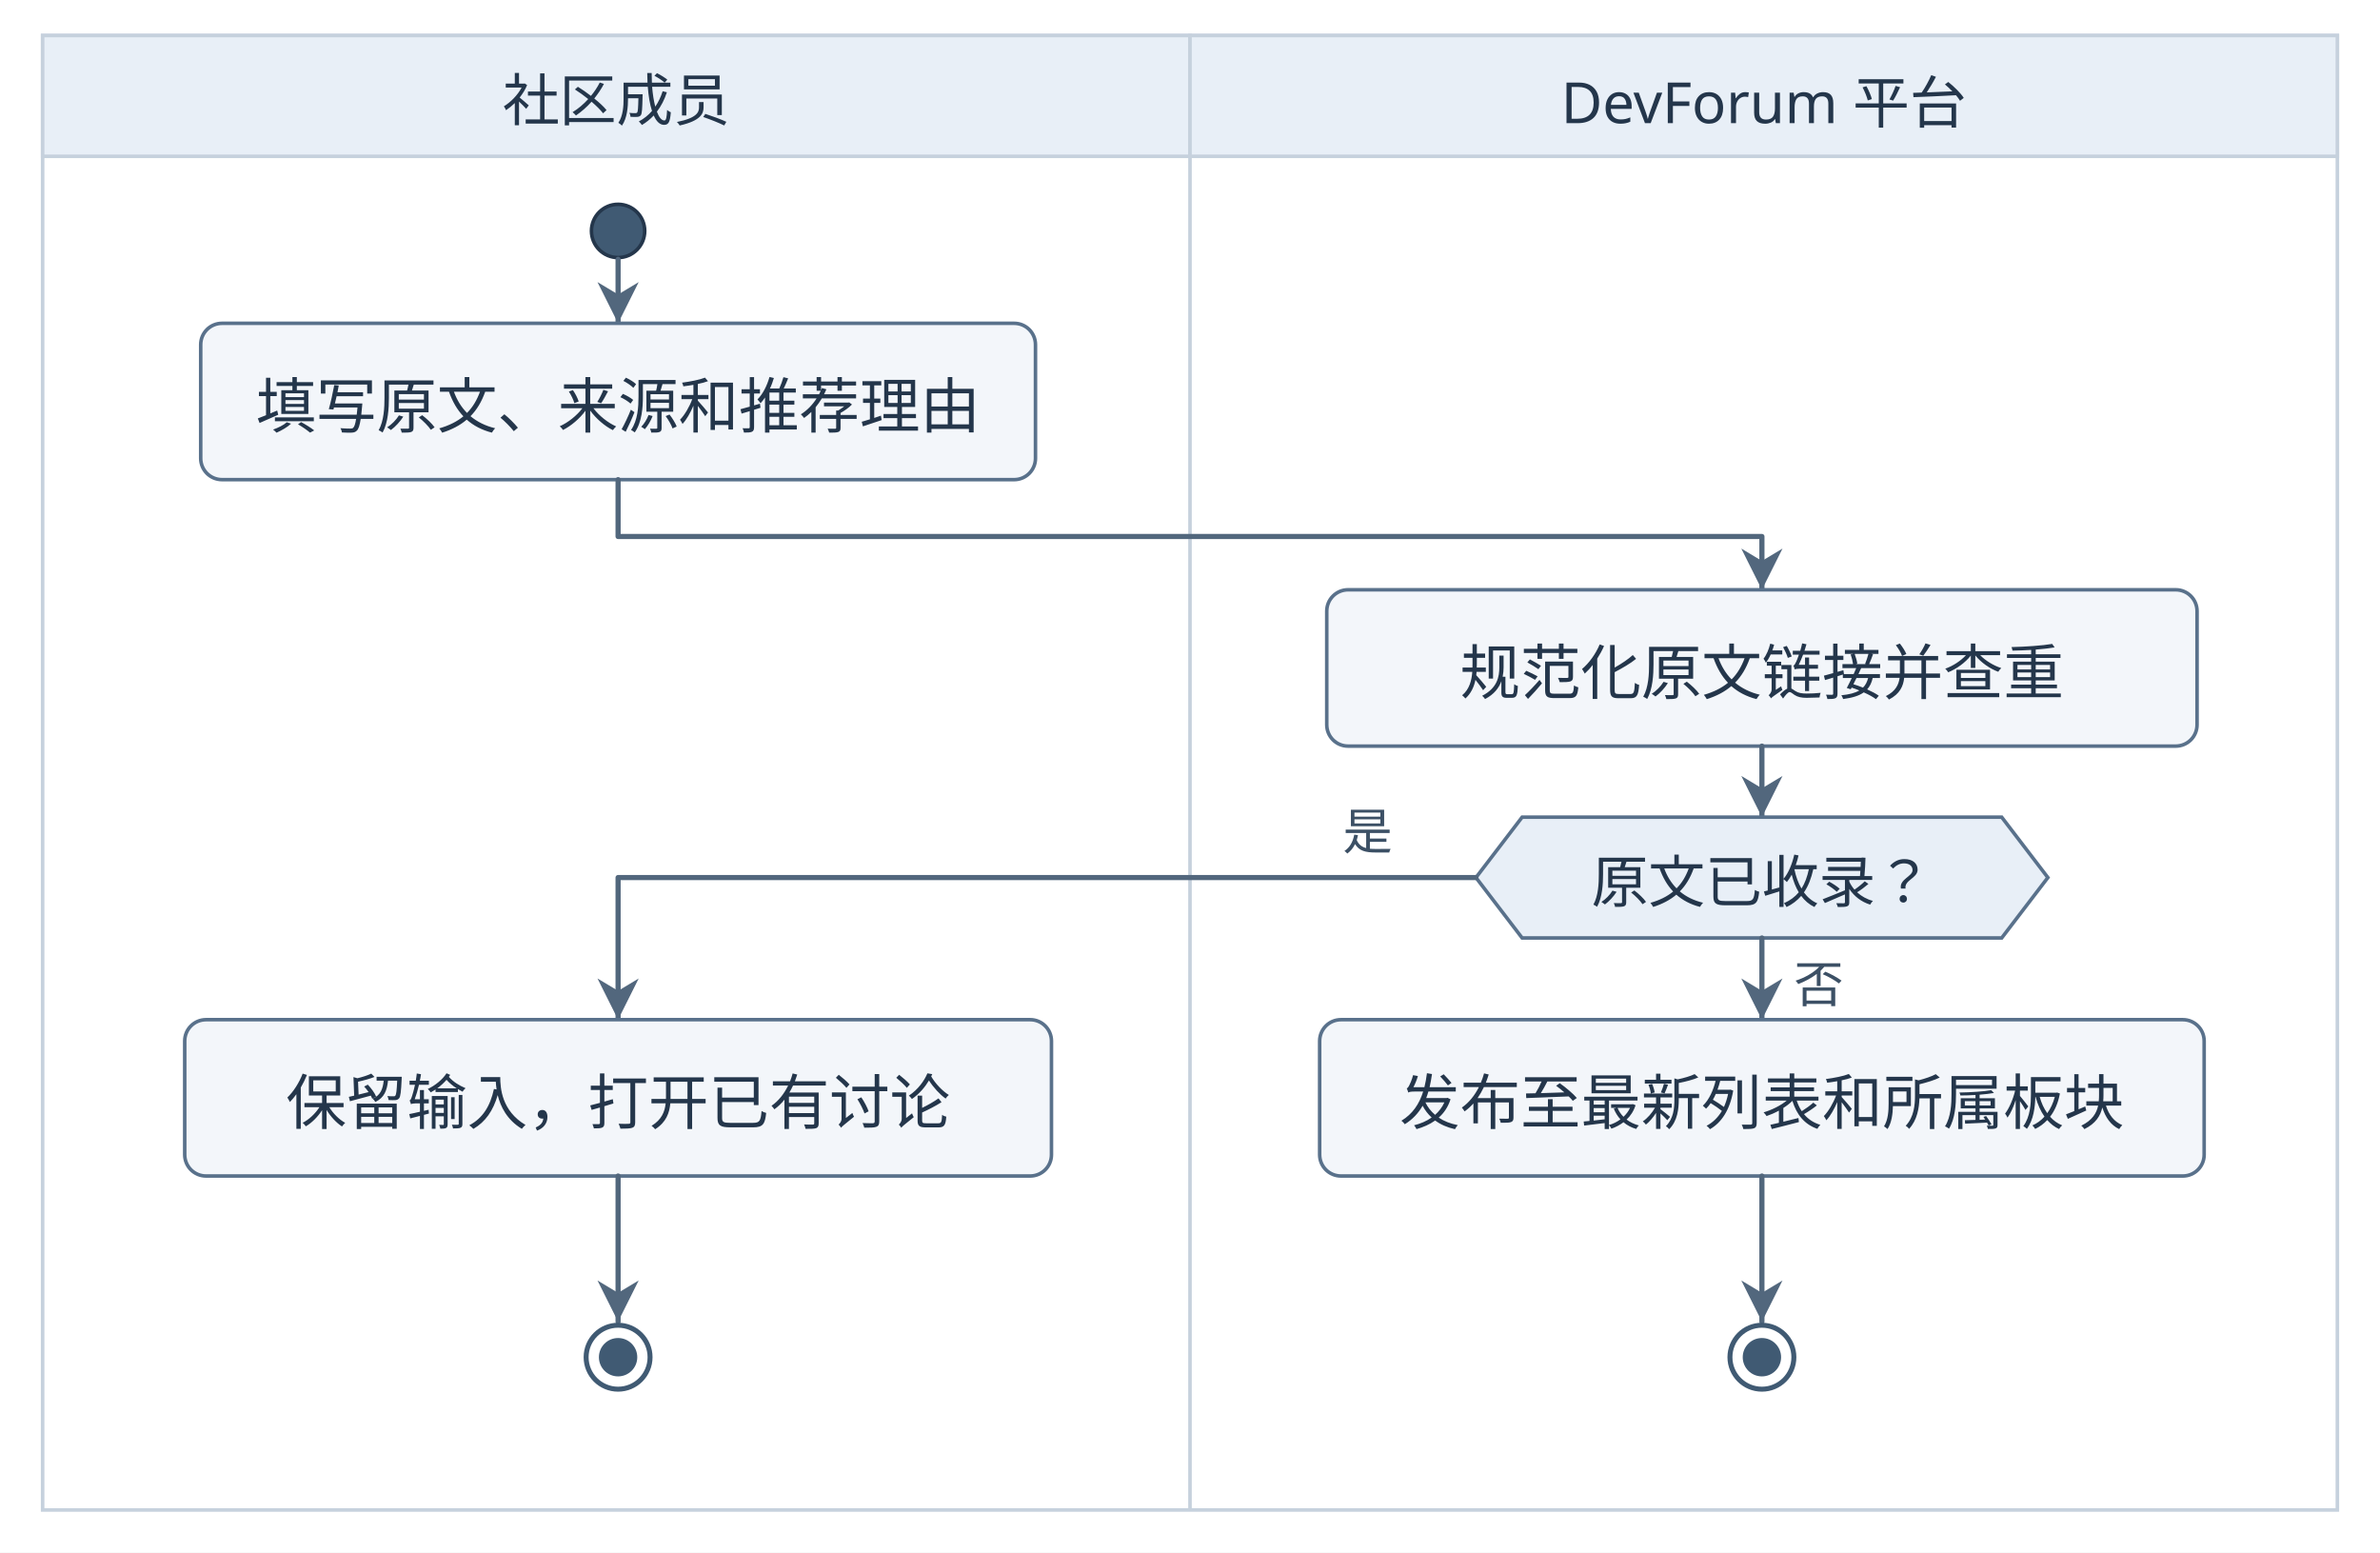
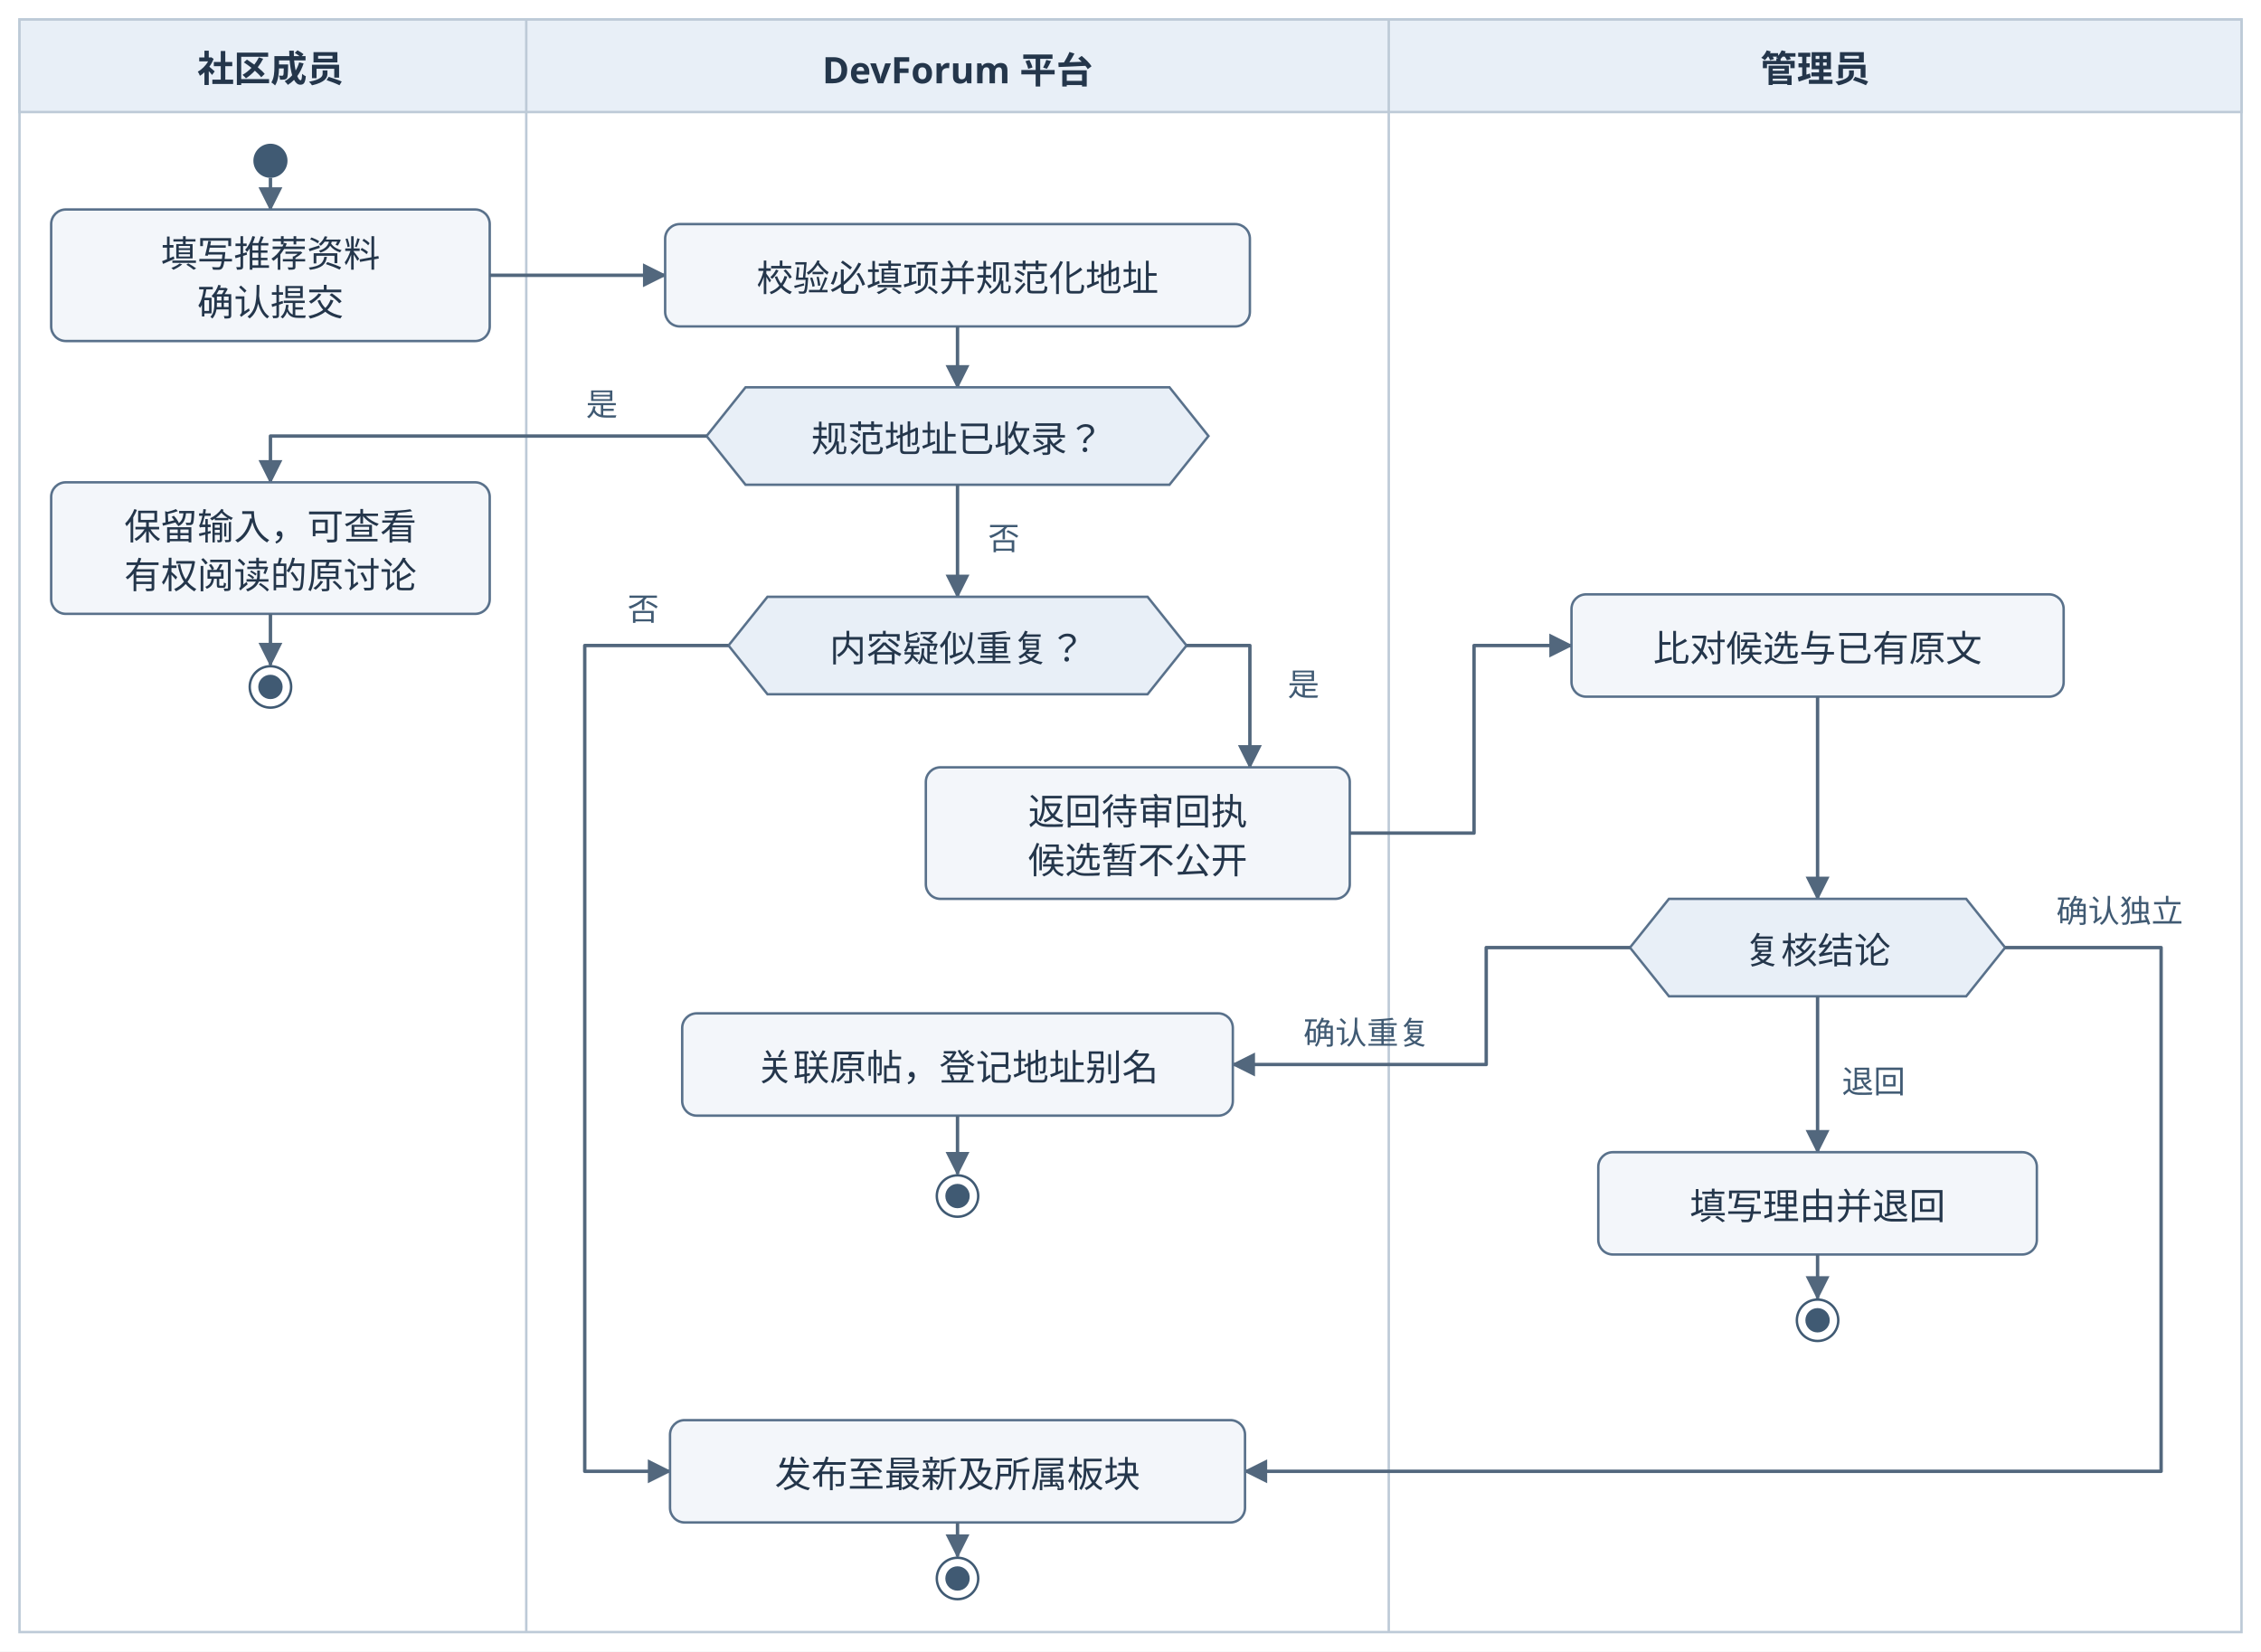
- <svg xmlns="http://www.w3.org/2000/svg" width="670" height="437" viewBox="0 0 670 437" role="img" aria-labelledby="title desc">
+ <svg xmlns="http://www.w3.org/2000/svg" width="928" height="678" viewBox="0 0 928 678" role="img" aria-labelledby="title desc">
  <defs>
-     <marker id="arrow" markerWidth="8" markerHeight="8" refX="8" refY="4" orient="auto" viewBox="0 0 8 8">
-       <path d="M0 0 8 4 0 8 2.4 4Z" fill="#52677D" />
+     <marker id="arrow" markerWidth="7" markerHeight="7" refX="6.5" refY="3.5" orient="auto">
+       <path d="M0 0 L7 3.5 L0 7Z" fill="#52677d" />
    </marker>
  </defs>
-   <rect width="670" height="437" fill="#FFFFFF" />
-   <g font-family="Microsoft YaHei, Noto Sans SC, sans-serif">
-     <rect x="12" y="10" width="646" height="415" rx="0" fill="white" stroke="#C6D1DD" stroke-width="1" />
-     <rect x="12" y="10" width="323" height="34" rx="0" fill="#E8EFF7" stroke="#C6D1DD" stroke-width="1" />
-     <rect x="335" y="10" width="323" height="34" rx="0" fill="#E8EFF7" stroke="#C6D1DD" stroke-width="1" />
-     <path d="M335 44V425" stroke="#C6D1DD" />
-     <text x="173.5" y="27" text-anchor="middle" dominant-baseline="central" font-size="16" font-weight="400" fill="#24364B">社区成员</text>
-     <text x="496.5" y="27" text-anchor="middle" dominant-baseline="central" font-size="16" font-weight="400" fill="#24364B">DevForum 平台</text>
-     <circle cx="174" cy="65" r="7.5" fill="#405A73" stroke="#24364B" />
-     <path d="M174 73V91" fill="none" stroke="#52677D" stroke-width="1.45" stroke-linejoin="round" stroke-linecap="round" marker-end="url(#arrow)" />
-     <rect x="56.5" y="91" width="235" height="44" rx="6" fill="#F3F6FA" stroke="#59718B" stroke-width="1" />
-     <text x="174" y="113" text-anchor="middle" dominant-baseline="central" font-size="17" font-weight="400" fill="#24364B">填写原文、来源和推荐理由</text>
-     <path d="M174 135V151H496V166" fill="none" stroke="#52677D" stroke-width="1.45" stroke-linejoin="round" stroke-linecap="round" marker-end="url(#arrow)" />
-     <rect x="373.5" y="166" width="245" height="44" rx="6" fill="#F3F6FA" stroke="#59718B" stroke-width="1" />
-     <text x="496" y="188" text-anchor="middle" dominant-baseline="central" font-size="17" font-weight="400" fill="#24364B">规范化原文链接并查重</text>
-     <path d="M496 210V230" fill="none" stroke="#52677D" stroke-width="1.45" stroke-linejoin="round" stroke-linecap="round" marker-end="url(#arrow)" />
-     <path d="M415.5 247l13 -17h135l13 17-13 17h-135Z" fill="#E8EFF7" stroke="#59718B" />
-     <text x="496" y="247" text-anchor="middle" dominant-baseline="central" font-size="16" font-weight="400" fill="#24364B">原文已收录？</text>
-     <path d="M415.5 247H174V287" fill="none" stroke="#52677D" stroke-width="1.45" stroke-linejoin="round" stroke-linecap="round" marker-end="url(#arrow)" />
-     <text x="385" y="233" text-anchor="middle" dominant-baseline="central" font-size="14" font-weight="400" fill="#3C5065">是</text>
-     <rect x="52.0" y="287" width="244" height="44" rx="6" fill="#F3F6FA" stroke="#59718B" stroke-width="1" />
-     <text x="174" y="309" text-anchor="middle" dominant-baseline="central" font-size="17" font-weight="400" fill="#24364B">保留输入，打开已有讨论</text>
-     <path d="M496 264V287" fill="none" stroke="#52677D" stroke-width="1.45" stroke-linejoin="round" stroke-linecap="round" marker-end="url(#arrow)" />
-     <text x="512" y="276" text-anchor="middle" dominant-baseline="central" font-size="14" font-weight="400" fill="#3C5065">否</text>
-     <rect x="371.5" y="287" width="249" height="44" rx="6" fill="#F3F6FA" stroke="#59718B" stroke-width="1" />
-     <text x="496" y="309" text-anchor="middle" dominant-baseline="central" font-size="17" font-weight="400" fill="#24364B">发布至最新列表和所属板块</text>
-     <path d="M174 331V372" fill="none" stroke="#52677D" stroke-width="1.45" stroke-linejoin="round" stroke-linecap="round" marker-end="url(#arrow)" />
-     <circle cx="174" cy="382" r="9" fill="white" stroke="#405A73" stroke-width="1.4" />
-     <circle cx="174" cy="382" r="5.4" fill="#405A73" />
-     <path d="M496 331V372" fill="none" stroke="#52677D" stroke-width="1.45" stroke-linejoin="round" stroke-linecap="round" marker-end="url(#arrow)" />
-     <circle cx="496" cy="382" r="9" fill="white" stroke="#405A73" stroke-width="1.4" />
-     <circle cx="496" cy="382" r="5.4" fill="#405A73" />
+   <style>
+     text { font: 15px "Microsoft YaHei", "Noto Sans SC", sans-serif; fill: #24364b; text-anchor: middle; dominant-baseline: central }
+     .branch { font-size: 13px; fill: #405a73 } .lane { font-weight: bold }
+     .action { fill: #f3f6fa; stroke: #59718b } .decision { fill: #e8eff7; stroke: #59718b }
+     .edge { fill: none; stroke: #52677d; stroke-width: 1.4; marker-end: url(#arrow); stroke-linejoin: round }
+   </style>
+   <rect width="100%" height="100%" fill="white" />
+   <rect x="8" y="8" width="912" height="662" fill="white" stroke="#bdcad7" />
+   <rect x="8" y="8" width="912" height="38" fill="#e8eff7" stroke="#bdcad7" />
+   <path d="M216 8V670 M570 8V670" stroke="#bdcad7" />
+   <text x="111" y="27" class="lane">社区成员</text>
+   <text x="393" y="27" class="lane">DevForum 平台</text>
+   <text x="745" y="27" class="lane">管理员</text>
+   <circle cx="111" cy="66" r="7" fill="#405a73" />
+   <path class="edge" d="M111 73V86" />
+   <rect class="action" x="21" y="86" width="180" height="54" rx="6" />
+   <text x="111" y="103">填写推荐资料</text>
+   <text x="111" y="123">确认提交</text>
+   <path class="edge" d="M201 113H273" />
+   <rect class="action" x="273" y="92" width="240" height="42" rx="6" />
+   <text x="393" y="113">校验必填项并规范化地址</text>
+   <path class="edge" d="M393 134V159" />
+   <path class="decision" d="M290 179 l16 -20 H480 l16 20 -16 20 H306 Z" />
+   <text x="393" y="179">规范地址已收录？</text>
+   <path class="edge" d="M290 179H111V198" />
+   <text x="247" y="165" class="branch">是</text>
+   <rect class="action" x="21" y="198" width="180" height="54" rx="6" />
+   <text x="111" y="215">保留输入，可查看</text>
+   <text x="111" y="235">有权阅读的原讨论</text>
+   <path class="edge" d="M111 252V273" />
+   <g>
+     <circle cx="111" cy="282" r="8.5" fill="white" stroke="#405a73" />
+     <circle cx="111" cy="282" r="5" fill="#405a73" />
+   </g>
+   <path class="edge" d="M393 199V245" />
+   <text x="412" y="220" class="branch">否</text>
+   <path class="decision" d="M299 265 l16 -20 H471 l16 20 -16 20 H315 Z" />
+   <text x="393" y="265">内容疑似重复？</text>
+   <path class="edge" d="M299 265H240V604H275" />
+   <text x="264" y="249" class="branch">否</text>
+   <path class="edge" d="M487 265H513V315" />
+   <text x="535" y="280" class="branch">是</text>
+   <rect class="action" x="380" y="315" width="174" height="54" rx="6" />
+   <text x="467" y="332">返回待审回执</text>
+   <text x="467" y="352">候选暂不公开</text>
+   <path class="edge" d="M554 342H605V265H645" />
+   <rect class="action" x="645" y="244" width="202" height="42" rx="6" />
+   <text x="746" y="265">比对候选与已有原文</text>
+   <path class="edge" d="M746 286V369" />
+   <path class="decision" d="M669 389 l16 -20 H807 l16 20 -16 20 H685 Z" />
+   <text x="746" y="389">复核结论</text>
+   <path class="edge" d="M669 389H610V437H506" />
+   <text x="561" y="423" class="branch">确认重复</text>
+   <rect class="action" x="280" y="416" width="226" height="42" rx="6" />
+   <text x="393" y="437">关联原帖，登记地址别名</text>
+   <path class="edge" d="M393 458V482" />
+   <g>
+     <circle cx="393" cy="491" r="8.5" fill="white" stroke="#405a73" />
+     <circle cx="393" cy="491" r="5" fill="#405a73" />
+   </g>
+   <path class="edge" d="M746 409V473" />
+   <text x="769" y="443" class="branch">退回</text>
+   <rect class="action" x="656" y="473" width="180" height="42" rx="6" />
+   <text x="746" y="494">填写理由并退回</text>
+   <path class="edge" d="M746 515V533" />
+   <g>
+     <circle cx="746" cy="542" r="8.5" fill="white" stroke="#405a73" />
+     <circle cx="746" cy="542" r="5" fill="#405a73" />
+   </g>
+   <path class="edge" d="M823 389H887V604H511" />
+   <text x="870" y="373" class="branch">确认独立</text>
+   <rect class="action" x="275" y="583" width="236" height="42" rx="6" />
+   <text x="393" y="604">发布至最新及所属板块</text>
+   <path class="edge" d="M393 625V639" />
+   <g>
+     <circle cx="393" cy="648" r="8.5" fill="white" stroke="#405a73" />
+     <circle cx="393" cy="648" r="5" fill="#405a73" />
  </g>
</svg>
